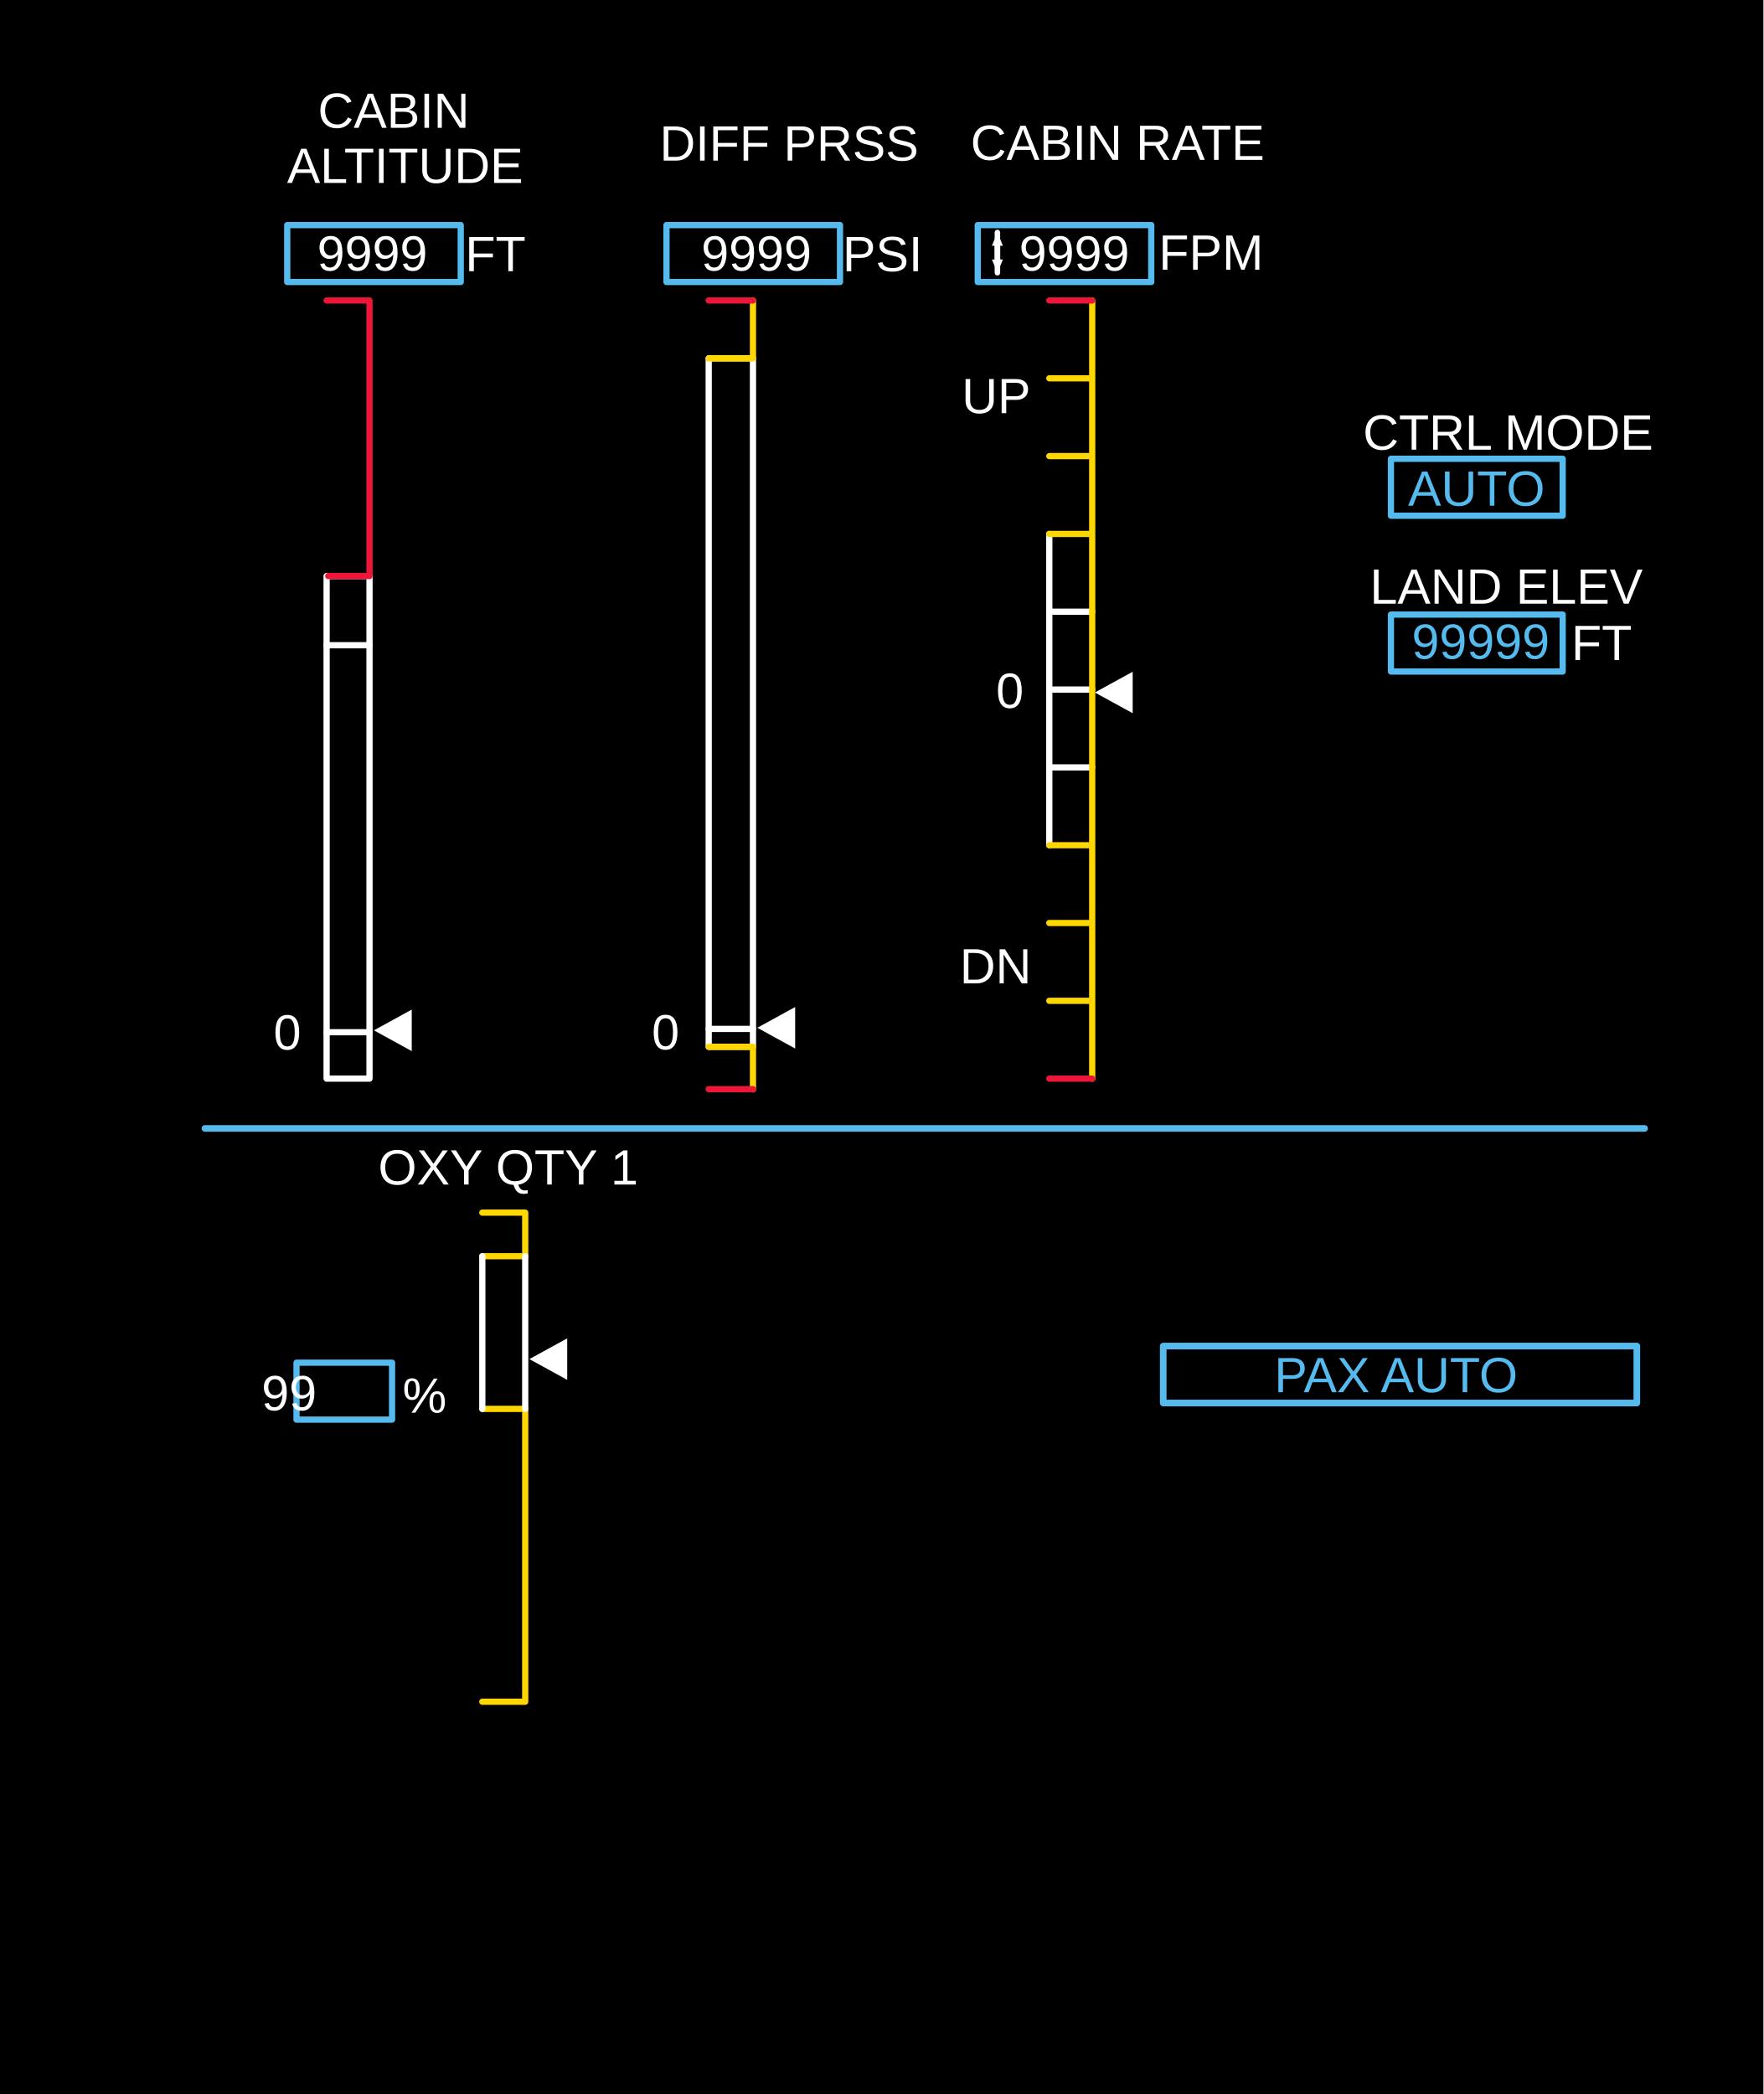
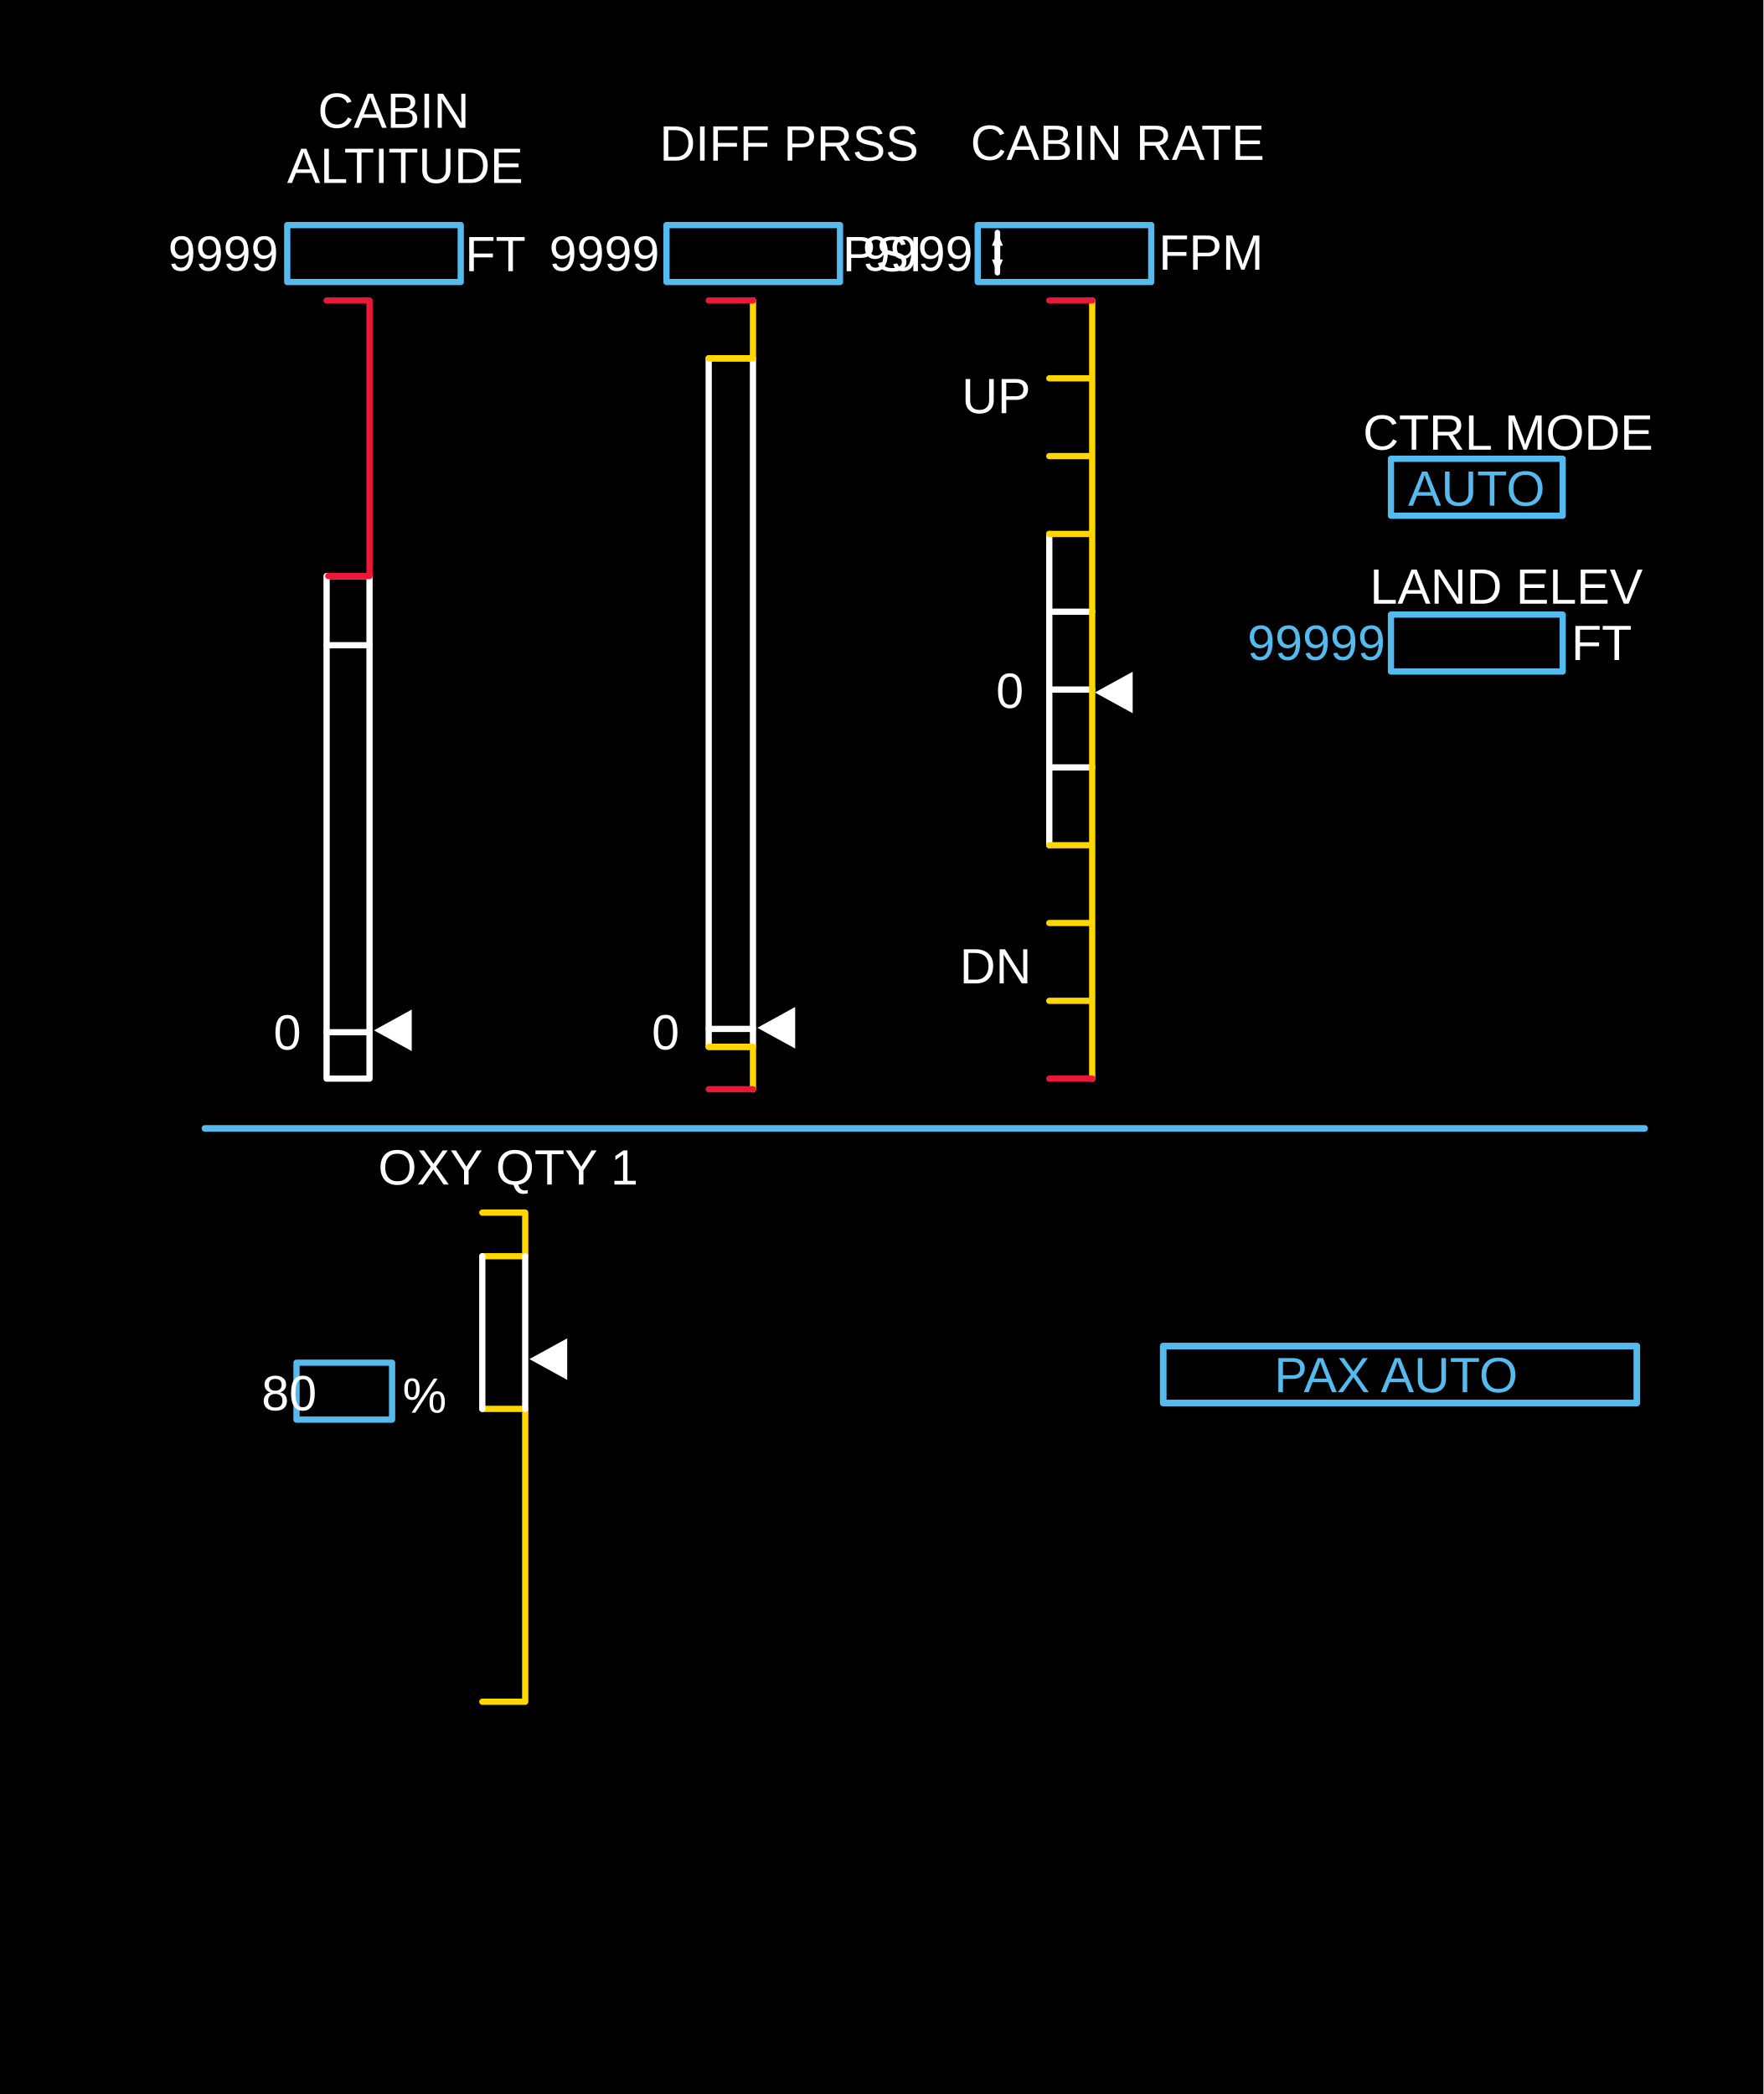
<svg xmlns="http://www.w3.org/2000/svg" width="800" height="950" viewBox="0 0 800 950" id="svg2" version="1.1">
  <defs id="defs97" />
  <g id="layer1" transform="translate(0,-102.3622)">
    <path id="path13261" style="fill:#000000;fill-opacity:1;fill-rule:nonzero;stroke:none" d="M -3.069132e-6,102.362 800,102.362 l 0,950 -800,0 0,-950 z" />
    <path d="m 134.517,720.581 43.356,0 0,25.836 -43.356,0 0,-25.836 z" style="fill:none;stroke:#55bbee;stroke-width:2.825;stroke-linecap:round;stroke-linejoin:round;stroke-miterlimit:4;stroke-dasharray:none;stroke-opacity:1" id="path13235" />
    <g transform="matrix(3.497864,0,0,-3.275727,-570.5611,-1183.884)" id="g15001" />
-     <path d="m 130.309,204.474 78.716,0 0,25.836 -78.716,0 0,-25.836 z" style="fill:none;stroke:#55bbee;stroke-width:2.825;stroke-linecap:round;stroke-linejoin:round;stroke-miterlimit:4;stroke-dasharray:none;stroke-opacity:1" id="path15023" />
-     <path d="m 302.362,204.474 78.716,0 0,25.836 -78.716,0 0,-25.836 z" style="fill:none;stroke:#55bbee;stroke-width:2.825;stroke-linecap:round;stroke-linejoin:round;stroke-miterlimit:4;stroke-dasharray:none;stroke-opacity:1" id="path15027" />
-     <path d="m 443.575,204.474 78.716,0 0,25.836 -78.716,0 0,-25.836 z" style="fill:none;stroke:#55bbee;stroke-width:2.825;stroke-linecap:round;stroke-linejoin:round;stroke-miterlimit:4;stroke-dasharray:none;stroke-opacity:1" id="path15031" />
-     <g id="g4239">
-       <path d="m 452.5,207.842 2.5,6 -5,0 2.5,-6" style="fill:#ffffff;fill-opacity:1;fill-rule:nonzero;stroke:none" id="path15033" />
-       <path id="path15037" style="fill:none;stroke:#ffffff;stroke-width:2.5;stroke-linecap:round;stroke-linejoin:round;stroke-miterlimit:4;stroke-dasharray:none;stroke-opacity:1" d="m 452.5,212.415 0,13.679" />
-     </g>
-     <g id="g4243" transform="matrix(-1,0,0,-1,905,433.936)">
-       <path id="path4245" style="fill:#ffffff;fill-opacity:1;fill-rule:nonzero;stroke:none" d="m 452.5,207.842 2.5,6 -5,0 2.5,-6" />
-       <path d="m 452.5,212.415 0,13.679" style="fill:none;stroke:#ffffff;stroke-width:2.5;stroke-linecap:round;stroke-linejoin:round;stroke-miterlimit:4;stroke-dasharray:none;stroke-opacity:1" id="path4247" />
-     </g>
    <path d="m 92.966,614.297 653.146,0" style="fill:none;stroke:#55bbee;stroke-width:3;stroke-linecap:round;stroke-linejoin:round;stroke-miterlimit:4;stroke-dasharray:none;stroke-opacity:1" id="path15057" />
    <g transform="matrix(3.497864,0,0,-3.275727,-570.5611,-1183.884)" id="g15071" />
    <g transform="matrix(3.497864,0,0,-3.275727,-570.5611,-1183.884)" id="g15093" />
    <g id="g25545">
      <path d="m 257.327,728.373 -17.164,-9.418 17.164,-9.418 0,18.835" style="fill:#ffffff;fill-opacity:1;fill-rule:nonzero;stroke:none" id="path15109" />
      <path id="path15123" style="fill:none;stroke:#ffd700;stroke-width:2.825;stroke-linecap:round;stroke-linejoin:round;stroke-miterlimit:4;stroke-dasharray:none;stroke-opacity:1" d="m 218.809,741.552 19.469,0 0,132.847 -19.469,0" />
      <path id="path15061" style="fill:none;stroke:#ffd700;stroke-width:2.825;stroke-linecap:round;stroke-linejoin:round;stroke-miterlimit:4;stroke-dasharray:none;stroke-opacity:1" d="m 218.809,652.505 19.469,0 0,19.772 -19.469,0" />
      <path id="path15091" style="fill:none;stroke:#ffffff;stroke-width:2.825;stroke-linecap:round;stroke-linejoin:round;stroke-miterlimit:4;stroke-dasharray:none;stroke-opacity:1" d="m 218.809,672.277 0,69.275" />
      <path id="path15083" style="fill:none;stroke:#ffffff;stroke-width:2.825;stroke-linecap:round;stroke-linejoin:round;stroke-miterlimit:4;stroke-dasharray:none;stroke-opacity:1" d="m 238.278,741.552 0,-69.275" />
    </g>
    <g id="g25627">
      <path id="path15107" style="fill:none;stroke:#ffffff;stroke-width:2.825;stroke-linecap:round;stroke-linejoin:round;stroke-miterlimit:4;stroke-dasharray:none;stroke-opacity:1" d="m 476.038,344.6 0,141.217 m 19.469,-35.316 -19.469,0 m 19.469,-35.293 -19.469,0 m 19.469,-35.316 -19.469,0" />
-       <path d="m 513.871,425.945 -17.161,-9.418 17.161,-9.418 0,18.835" style="fill:#ffffff;fill-opacity:1;fill-rule:nonzero;stroke:none" id="path15115" />
+       <path d="m 513.871,425.945 -17.161,-9.418 17.161,-9.418 0,18.835" style="fill:#ffffff;fill-opacity:1;fill-rule:nonzero;stroke:none" id="slider_cr" />
      <path id="path15103" style="fill:none;stroke:#ffd700;stroke-width:2.825;stroke-linecap:round;stroke-linejoin:round;stroke-miterlimit:4;stroke-dasharray:none;stroke-opacity:1" d="m 495.507,344.6 -19.469,0 m 19.469,211.812 -19.469,0 m 19.469,-35.306 -19.469,0 m 19.469,-211.822 -19.469,0 m 19.469,-35.289 -19.469,0 m 19.469,-35.306 0,353.025 m -19.469,-105.898 18.049,0" />
      <path id="path15119" style="fill:none;stroke:#ed1639;stroke-width:2.825;stroke-linecap:round;stroke-linejoin:round;stroke-miterlimit:4;stroke-dasharray:none;stroke-opacity:1" d="m 476.038,238.689 19.469,0" />
      <path d="m 495.507,591.714 -19.469,0" style="fill:none;stroke:#ed1639;stroke-width:2.825;stroke-linecap:round;stroke-linejoin:round;stroke-miterlimit:4;stroke-dasharray:none;stroke-opacity:1" id="path25625" />
    </g>
    <g id="g25606">
      <path id="path15045" style="fill:none;stroke:#ffffff;stroke-width:2.825;stroke-linecap:round;stroke-linejoin:round;stroke-miterlimit:4;stroke-dasharray:none;stroke-opacity:1" d="m 321.517,569.154 20.085,0" />
      <path id="path15065" style="fill:none;stroke:#ffffff;stroke-width:2.825;stroke-linecap:round;stroke-linejoin:round;stroke-miterlimit:4;stroke-dasharray:none;stroke-opacity:1" d="m 321.517,264.921 20.085,0 0,312.347 -20.085,0 0,-312.347 z" />
      <path d="m 321.517,577.294 20.085,0 0,19.281" style="fill:none;stroke:#ffd700;stroke-width:2.825;stroke-linecap:round;stroke-linejoin:round;stroke-miterlimit:4;stroke-dasharray:none;stroke-opacity:1" id="path15069" />
      <path d="m 321.517,264.921 20.085,-1.3e-4 0,-26.232" style="fill:none;stroke:#ffd700;stroke-width:2.825;stroke-linecap:round;stroke-linejoin:round;stroke-miterlimit:4;stroke-dasharray:none;stroke-opacity:1" id="path25580" />
-       <path d="m 360.745,578.06 -17.161,-9.418 17.161,-9.431 0,18.849" style="fill:#ffffff;fill-opacity:1;fill-rule:nonzero;stroke:none" id="path15113" />
+       <path d="m 360.745,578.06 -17.161,-9.418 17.161,-9.431 0,18.849" style="fill:#ffffff;fill-opacity:1;fill-rule:nonzero;stroke:none" id="slider_dp" />
      <path id="path15041" style="fill:none;stroke:#ed1639;stroke-width:2.825;stroke-linecap:round;stroke-linejoin:round;stroke-miterlimit:4;stroke-dasharray:none;stroke-opacity:1" d="m 321.517,596.513 20.085,0" />
      <path id="path15007" style="fill:none;stroke:#ed1639;stroke-width:2.825;stroke-linecap:round;stroke-linejoin:round;stroke-miterlimit:4;stroke-dasharray:none;stroke-opacity:1" d="m 321.517,238.689 20.085,0" />
    </g>
    <g id="g25558">
      <path id="path14999" style="fill:none;stroke:#ffffff;stroke-width:2.825;stroke-linecap:round;stroke-linejoin:round;stroke-miterlimit:4;stroke-dasharray:none;stroke-opacity:1" d="m 148.17,363.704 19.469,0 0,228.007 -19.469,0 0,-228.007 z" />
      <path id="path15015" style="fill:none;stroke:#ed1639;stroke-width:2.825;stroke-linecap:round;stroke-linejoin:round;stroke-miterlimit:4;stroke-dasharray:none;stroke-opacity:1" d="m 148.17,238.689 19.469,0 0,125.005 -18.721,0" />
      <path id="path15019" style="fill:none;stroke:#ffffff;stroke-width:2.825;stroke-linecap:round;stroke-linejoin:round;stroke-miterlimit:4;stroke-dasharray:none;stroke-opacity:1" d="m 167.639,395.092 -19.469,0" />
      <path d="m 167.639,570.664 -19.469,0" style="fill:none;stroke:#ffffff;stroke-width:2.825;stroke-linecap:round;stroke-linejoin:round;stroke-miterlimit:4;stroke-dasharray:none;stroke-opacity:1" id="path25556" />
-       <path d="m 186.796,579.226 -17.15,-9.418 17.15,-9.431 0,18.849" style="fill:#ffffff;fill-opacity:1;fill-rule:nonzero;stroke:none" id="path15111" />
+       <path d="m 186.796,579.226 -17.15,-9.418 17.15,-9.431 0,18.849" style="fill:#ffffff;fill-opacity:1;fill-rule:nonzero;stroke:none" id="slider_ca" />
    </g>
    <text xml:space="default" style="font-style:normal;font-weight:normal;font-size:37.5px;line-height:125%;font-family:'Liberation Sans';text-align:start;letter-spacing:0px;word-spacing:0px;text-anchor:start;fill:#000000;fill-opacity:1;stroke:none;stroke-width:1px;stroke-linecap:butt;stroke-linejoin:miter;stroke-opacity:1" x="252.192" y="639.758" id="text6218">
      <tspan id="tspan6220" x="230.544" y="639.758" style="font-size:22.5px;text-align:center;text-anchor:middle;fill:#ffffff">OXY QTY 1</tspan>
-     </text>
-     <text id="text4249" y="225.398" x="232.683" style="font-style:normal;font-weight:normal;font-size:37.5px;line-height:125%;font-family:'Liberation Sans';text-align:start;letter-spacing:0px;word-spacing:0px;text-anchor:start;fill:#000000;fill-opacity:1;stroke:none;stroke-width:1px;stroke-linecap:butt;stroke-linejoin:miter;stroke-opacity:1" xml:space="default">
-       <tspan style="font-size:22.5px;text-align:start;text-anchor:start;fill:#ffffff" y="225.398" x="211.034" id="tspan4251">FT</tspan>
-     </text>
-     <text xml:space="default" style="font-style:normal;font-weight:normal;font-size:37.5px;line-height:125%;font-family:'Liberation Sans';text-align:start;letter-spacing:0px;word-spacing:0px;text-anchor:start;fill:#000000;fill-opacity:1;stroke:none;stroke-width:1px;stroke-linecap:butt;stroke-linejoin:miter;stroke-opacity:1" x="403.903" y="225.398" id="text4257">
-       <tspan id="tspan4259" x="382.255" y="225.398" style="font-size:22.5px;text-align:start;text-anchor:start;fill:#ffffff">PSI</tspan>
-     </text>
-     <text id="text4261" y="224.709" x="547.331" style="font-style:normal;font-weight:normal;font-size:37.5px;line-height:125%;font-family:'Liberation Sans';text-align:start;letter-spacing:0px;word-spacing:0px;text-anchor:start;fill:#000000;fill-opacity:1;stroke:none;stroke-width:1px;stroke-linecap:butt;stroke-linejoin:miter;stroke-opacity:1" xml:space="default">
-       <tspan style="font-size:22.5px;text-align:start;text-anchor:start;fill:#ffffff" y="224.709" x="525.683" id="tspan4263">FPM</tspan>
    </text>
    <text xml:space="default" style="font-style:normal;font-weight:normal;font-size:37.5px;line-height:125%;font-family:'Liberation Sans';text-align:start;letter-spacing:0px;word-spacing:0px;text-anchor:start;fill:#000000;fill-opacity:1;stroke:none;stroke-width:1px;stroke-linecap:butt;stroke-linejoin:miter;stroke-opacity:1" x="205.45" y="153.331" id="text4253">
      <tspan style="font-size:22.5px;text-align:center;text-anchor:middle;fill:#ffffff" y="160.345" x="183.802" id="tspan4241">CABIN</tspan>
      <tspan id="tspan4255" x="183.802" y="185.345" style="font-size:22.5px;text-align:center;text-anchor:middle;fill:#ffffff">ALTITUDE</tspan>
    </text>
    <text id="text4273" y="306.357" x="705.837" style="font-style:normal;font-weight:normal;font-size:37.5px;line-height:125%;font-family:'Liberation Sans';text-align:start;letter-spacing:0px;word-spacing:0px;text-anchor:start;fill:#000000;fill-opacity:1;stroke:none;stroke-width:1px;stroke-linecap:butt;stroke-linejoin:miter;stroke-opacity:1" xml:space="default">
      <tspan style="font-size:22.5px;text-align:center;text-anchor:middle;fill:#ffffff" y="306.357" x="684.188" id="tspan4275">CTRL MODE</tspan>
    </text>
-     <text xml:space="default" style="font-style:normal;font-weight:normal;font-size:37.5px;line-height:125%;font-family:'Liberation Sans';text-align:start;letter-spacing:0px;word-spacing:0px;text-anchor:start;fill:#000000;fill-opacity:1;stroke:none;stroke-width:1px;stroke-linecap:butt;stroke-linejoin:miter;stroke-opacity:1" x="748.263" y="401.816" id="text4267">
-       <tspan id="tspan4269" x="726.615" y="401.816" style="font-size:22.5px;text-align:center;text-anchor:middle;fill:#ffffff">FT</tspan>
-     </text>
    <text xml:space="default" style="font-style:normal;font-weight:normal;font-size:37.5px;line-height:125%;font-family:'Liberation Sans';text-align:start;letter-spacing:0px;word-spacing:0px;text-anchor:start;fill:#000000;fill-opacity:1;stroke:none;stroke-width:1px;stroke-linecap:butt;stroke-linejoin:miter;stroke-opacity:1" x="479.797" y="423.514" id="text4255">
      <tspan id="tspan4257" x="458.149" y="423.514" style="font-size:22.5px;text-align:center;text-anchor:middle;fill:#ffffff">0</tspan>
    </text>
    <text id="text4263" y="578.508" x="151.993" style="font-style:normal;font-weight:normal;font-size:37.5px;line-height:125%;font-family:'Liberation Sans';text-align:start;letter-spacing:0px;word-spacing:0px;text-anchor:start;fill:#000000;fill-opacity:1;stroke:none;stroke-width:1px;stroke-linecap:butt;stroke-linejoin:miter;stroke-opacity:1" xml:space="default">
      <tspan style="font-size:22.5px;text-align:center;text-anchor:middle;fill:#ffffff" y="578.508" x="130.344" id="tspan4265">0</tspan>
-     </text>
-     <text xml:space="default" style="font-style:normal;font-weight:normal;font-size:37.5px;line-height:125%;font-family:'Liberation Sans';text-align:start;letter-spacing:0px;word-spacing:0px;text-anchor:start;fill:#000000;fill-opacity:1;stroke:none;stroke-width:1px;stroke-linecap:butt;stroke-linejoin:miter;stroke-opacity:1" x="190.564" y="225.115" id="text4225">
-       <tspan id="tspan4227" x="168.916" y="225.115" style="font-size:22.5px;text-align:center;text-anchor:middle;fill:#ffffff">9999</tspan>
-     </text>
-     <text id="text4229" y="225.115" x="364.816" style="font-style:normal;font-weight:normal;font-size:37.5px;line-height:125%;font-family:'Liberation Sans';text-align:start;letter-spacing:0px;word-spacing:0px;text-anchor:start;fill:#000000;fill-opacity:1;stroke:none;stroke-width:1px;stroke-linecap:butt;stroke-linejoin:miter;stroke-opacity:1" xml:space="default">
-       <tspan style="font-size:22.5px;text-align:center;text-anchor:middle;fill:#ffffff" y="225.115" x="343.167" id="tspan4231">9999</tspan>
-     </text>
-     <text xml:space="default" style="font-style:normal;font-weight:normal;font-size:37.5px;line-height:125%;font-family:'Liberation Sans';text-align:start;letter-spacing:0px;word-spacing:0px;text-anchor:start;fill:#000000;fill-opacity:1;stroke:none;stroke-width:1px;stroke-linecap:butt;stroke-linejoin:miter;stroke-opacity:1" x="509.015" y="225.115" id="text4233">
-       <tspan id="tspan4235" x="487.366" y="225.115" style="font-size:22.5px;text-align:center;text-anchor:middle;fill:#ffffff">9999</tspan>
    </text>
    <text xml:space="default" style="font-style:normal;font-weight:normal;font-size:37.5px;line-height:125%;font-family:'Liberation Sans';text-align:start;letter-spacing:0px;word-spacing:0px;text-anchor:start;fill:#000000;fill-opacity:1;stroke:none;stroke-width:1px;stroke-linecap:butt;stroke-linejoin:miter;stroke-opacity:1" x="214.268" y="743.269" id="text4271">
      <tspan id="tspan4273" x="192.62" y="743.269" style="font-size:22.5px;text-align:center;text-anchor:middle;fill:#ffffff">%</tspan>
    </text>
    <text id="text4259" y="578.447" x="323.596" style="font-style:normal;font-weight:normal;font-size:37.5px;line-height:125%;font-family:'Liberation Sans';text-align:start;letter-spacing:0px;word-spacing:0px;text-anchor:start;fill:#000000;fill-opacity:1;stroke:none;stroke-width:1px;stroke-linecap:butt;stroke-linejoin:miter;stroke-opacity:1" xml:space="default">
      <tspan style="font-size:22.5px;text-align:center;text-anchor:middle;fill:#ffffff" y="578.447" x="301.948" id="tspan4261">0</tspan>
    </text>
    <text xml:space="default" style="font-style:normal;font-weight:normal;font-size:37.5px;line-height:125%;font-family:'Liberation Sans';text-align:start;letter-spacing:0px;word-spacing:0px;text-anchor:start;fill:#000000;fill-opacity:1;stroke:none;stroke-width:1px;stroke-linecap:butt;stroke-linejoin:miter;stroke-opacity:1" x="705.027" y="376.238" id="text4251">
      <tspan id="tspan4253" x="683.378" y="376.238" style="font-size:22.5px;text-align:center;text-anchor:middle;fill:#ffffff">LAND ELEV</tspan>
    </text>
    <text xml:space="default" style="font-style:normal;font-weight:normal;font-size:37.5px;line-height:125%;font-family:'Liberation Sans';text-align:start;letter-spacing:0px;word-spacing:0px;text-anchor:start;fill:#000000;fill-opacity:1;stroke:none;stroke-width:1px;stroke-linecap:butt;stroke-linejoin:miter;stroke-opacity:1" x="473.306" y="548.505" id="text4247">
      <tspan id="tspan4249" x="451.657" y="548.505" style="font-size:22.5px;text-align:center;text-anchor:middle;fill:#ffffff">DN</tspan>
    </text>
    <text xml:space="default" style="font-style:normal;font-weight:normal;font-size:37.5px;line-height:125%;font-family:'Liberation Sans';text-align:start;letter-spacing:0px;word-spacing:0px;text-anchor:start;fill:#000000;fill-opacity:1;stroke:none;stroke-width:1px;stroke-linecap:butt;stroke-linejoin:miter;stroke-opacity:1" x="473.598" y="289.809" id="text4243">
      <tspan id="tspan4245" x="451.95" y="289.809" style="font-size:22.5px;text-align:center;text-anchor:middle;fill:#ffffff">UP</tspan>
    </text>
    <text id="text4265" y="174.891" x="528.657" style="font-style:normal;font-weight:normal;font-size:37.5px;line-height:125%;font-family:'Liberation Sans';text-align:start;letter-spacing:0px;word-spacing:0px;text-anchor:start;fill:#000000;fill-opacity:1;stroke:none;stroke-width:1px;stroke-linecap:butt;stroke-linejoin:miter;stroke-opacity:1" xml:space="default">
      <tspan style="font-size:22.5px;text-align:center;text-anchor:middle;fill:#ffffff" y="174.891" x="507.009" id="tspan4267">CABIN RATE</tspan>
    </text>
    <text xml:space="default" style="font-style:normal;font-weight:normal;font-size:37.5px;line-height:125%;font-family:'Liberation Sans';text-align:start;letter-spacing:0px;word-spacing:0px;text-anchor:start;fill:#000000;fill-opacity:1;stroke:none;stroke-width:1px;stroke-linecap:butt;stroke-linejoin:miter;stroke-opacity:1" x="379.66" y="175.214" id="text4269">
      <tspan id="tspan4271" x="358.011" y="175.214" style="font-size:22.5px;text-align:center;text-anchor:middle;fill:#ffffff">DIFF PRSS</tspan>
    </text>
-     <text xml:space="preserve" style="font-style:normal;font-weight:normal;font-size:37.5px;line-height:125%;font-family:'Liberation Sans';letter-spacing:0px;word-spacing:0px;fill:#ffffff;fill-opacity:1;stroke:none;stroke-width:1px;stroke-linecap:butt;stroke-linejoin:miter;stroke-opacity:1;" x="157.21" y="742.177" id="AGenLH">
-       <tspan id="tspan6230" x="157.21" y="742.177" style="font-size:22.5px;text-align:center;text-anchor:middle;fill:#ffffff;fill-opacity:1;">99</tspan>
+     <text xml:space="preserve" style="font-style:normal;font-weight:normal;font-size:37.5px;line-height:125%;font-family:'Liberation Sans';letter-spacing:0px;word-spacing:0px;fill:#ffffff;fill-opacity:1;stroke:none;stroke-width:1px;stroke-linecap:butt;stroke-linejoin:miter;stroke-opacity:1;" x="157.21" y="742.177" id="text4246">
+       <tspan id="tspan6230" x="157.21" y="742.177" style="font-size:22.5px;text-align:center;text-anchor:middle;fill:#ffffff;fill-opacity:1;">80</tspan>
    </text>
    <g id="g4321">
      <path id="path14947" style="fill:none;stroke:#55bbee;stroke-width:3;stroke-linecap:round;stroke-linejoin:round;stroke-miterlimit:4;stroke-dasharray:none;stroke-opacity:1" d="m 527.726,713.03 214.86,0 0,25.849 -214.86,0 0,-25.849 z" />
      <text xml:space="default" style="font-style:normal;font-weight:normal;font-size:37.5px;line-height:125%;font-family:'Liberation Sans';text-align:start;letter-spacing:0px;word-spacing:0px;text-anchor:start;fill:#ff0000;fill-opacity:1;stroke:none;stroke-width:1px;stroke-linecap:butt;stroke-linejoin:miter;stroke-opacity:1" x="640.491" y="734.17" id="text6115-3">
        <tspan id="tspan6117-6" x="633.343" y="733.979" style="font-size:22.5px;text-align:center;text-anchor:middle;fill:#55bbee;fill-opacity:1">PAX AUTO</tspan>
      </text>
    </g>
-     <g id="g4348">
+     <g id="g4316">
      <path id="path15053" style="fill:none;stroke:#55bbee;stroke-width:2.825;stroke-linecap:round;stroke-linejoin:round;stroke-miterlimit:4;stroke-dasharray:none;stroke-opacity:1" d="m 631.036,310.499 77.908,0 0,25.836 -77.908,0 0,-25.836 z" />
-       <text id="text6115-3-7" y="331.979" x="676.994" style="font-style:normal;font-weight:normal;font-size:37.5px;line-height:125%;font-family:'Liberation Sans';text-align:start;letter-spacing:0px;word-spacing:0px;text-anchor:start;fill:#ff0000;fill-opacity:1;stroke:none;stroke-width:1px;stroke-linecap:butt;stroke-linejoin:miter;stroke-opacity:1" xml:space="default">
-         <tspan style="font-size:22.5px;text-align:center;text-anchor:middle;fill:#55bbee;fill-opacity:1" y="331.788" x="669.846" id="tspan6117-6-5">AUTO</tspan>
+       <text id="text6115-3-7" y="331.979" x="676.994" style="font-style:normal;font-weight:normal;font-size:37.5px;line-height:125%;font-family:'Liberation Sans';text-align:start;letter-spacing:0px;word-spacing:0px;text-anchor:start;fill:#55bbee;fill-opacity:1;stroke:none;stroke-width:1px;stroke-linecap:butt;stroke-linejoin:miter;stroke-opacity:1;" xml:space="default">
+         <tspan style="font-size:22.5px;text-align:center;text-anchor:middle;fill:#55bbee;fill-opacity:1;" y="331.788" x="669.846" id="tspan6117-6-5">AUTO</tspan>
      </text>
    </g>
-     <g id="g4353">
+     <g id="g4261">
+       <path id="path15023" style="fill:none;stroke:#55bbee;stroke-width:2.825;stroke-linecap:round;stroke-linejoin:round;stroke-miterlimit:4;stroke-dasharray:none;stroke-opacity:1" d="m 130.309,204.474 78.716,0 0,25.836 -78.716,0 0,-25.836 z" />
+       <text xml:space="default" style="font-style:normal;font-weight:normal;font-size:37.5px;line-height:125%;font-family:'Liberation Sans';text-align:start;letter-spacing:0px;word-spacing:0px;text-anchor:start;fill:#000000;fill-opacity:1;stroke:none;stroke-width:1px;stroke-linecap:butt;stroke-linejoin:miter;stroke-opacity:1" x="232.683" y="225.398" id="text4249">
+         <tspan id="tspan4251" x="211.034" y="225.398" style="font-size:22.5px;text-align:start;text-anchor:start;fill:#ffffff">FT</tspan>
+       </text>
+       <text xml:space="preserve" style="font-style:normal;font-weight:normal;font-size:37.5px;line-height:125%;font-family:'Liberation Sans';letter-spacing:0px;word-spacing:0px;fill:#000000;fill-opacity:1;stroke:none;stroke-width:1px;stroke-linecap:butt;stroke-linejoin:miter;stroke-opacity:1" x="247.218" y="225.156" id="readout_ca">
+         <tspan id="tspan6230-6" x="199.252" y="225.156" style="font-size:22.5px;text-align:end;text-anchor:end;fill:#ffffff">9999</tspan>
+       </text>
+     </g>
+     <g id="g4332">
+       <text id="text4267" y="401.816" x="748.263" style="font-style:normal;font-weight:normal;font-size:37.5px;line-height:125%;font-family:'Liberation Sans';text-align:start;letter-spacing:0px;word-spacing:0px;text-anchor:start;fill:#000000;fill-opacity:1;stroke:none;stroke-width:1px;stroke-linecap:butt;stroke-linejoin:miter;stroke-opacity:1" xml:space="default">
+         <tspan style="font-size:22.5px;text-align:center;text-anchor:middle;fill:#ffffff" y="401.816" x="726.615" id="tspan4269">FT</tspan>
+       </text>
      <path id="path15049" style="fill:none;stroke:#55bbee;stroke-width:2.825;stroke-linecap:round;stroke-linejoin:round;stroke-miterlimit:4;stroke-dasharray:none;stroke-opacity:1" d="m 631.036,381.183 77.908,0 0,25.836 -77.908,0 0,-25.836 z" />
-       <text xml:space="default" style="font-style:normal;font-weight:normal;font-size:37.5px;line-height:125%;font-family:'Liberation Sans';text-align:start;letter-spacing:0px;word-spacing:0px;text-anchor:start;fill:#ff0000;fill-opacity:1;stroke:none;stroke-width:1px;stroke-linecap:butt;stroke-linejoin:miter;stroke-opacity:1" x="678.888" y="401.427" id="text4344">
-         <tspan id="tspan4346" x="671.74" y="401.236" style="font-size:22.5px;text-align:center;text-anchor:middle;fill:#55bbee;fill-opacity:1">99999</tspan>
+       <text id="readout_le" y="401.753" x="761.897" style="font-style:normal;font-weight:normal;font-size:37.5px;line-height:125%;font-family:'Liberation Sans';letter-spacing:0px;word-spacing:0px;fill:#55bbee;fill-opacity:1;stroke:none;stroke-width:1px;stroke-linecap:butt;stroke-linejoin:miter;stroke-opacity:1" xml:space="preserve">
+         <tspan style="font-size:22.5px;text-align:end;text-anchor:end;fill:#55bbee;fill-opacity:1" y="401.753" x="701.406" id="tspan4256">99999</tspan>
+       </text>
+     </g>
+     <g id="g4255">
+       <path id="path15031" style="fill:none;stroke:#55bbee;stroke-width:2.825;stroke-linecap:round;stroke-linejoin:round;stroke-miterlimit:4;stroke-dasharray:none;stroke-opacity:1" d="m 443.575,204.474 78.716,0 0,25.836 -78.716,0 0,-25.836 z" />
+       <g id="arrow_up">
+         <path id="path15033" style="fill:#ffffff;fill-opacity:1;fill-rule:nonzero;stroke:none" d="m 452.5,207.842 2.5,6 -5,0 2.5,-6" />
+         <path d="m 452.5,212.415 0,13.679" style="fill:none;stroke:#ffffff;stroke-width:2.5;stroke-linecap:round;stroke-linejoin:round;stroke-miterlimit:4;stroke-dasharray:none;stroke-opacity:1" id="path15037" />
+       </g>
+       <g transform="matrix(-1,0,0,-1,905,433.936)" id="arrow_dn">
+         <path d="m 452.5,207.842 2.5,6 -5,0 2.5,-6" style="fill:#ffffff;fill-opacity:1;fill-rule:nonzero;stroke:none" id="path4245" />
+         <path id="path4247" style="fill:none;stroke:#ffffff;stroke-width:2.5;stroke-linecap:round;stroke-linejoin:round;stroke-miterlimit:4;stroke-dasharray:none;stroke-opacity:1" d="m 452.5,212.415 0,13.679" />
+       </g>
+       <text xml:space="default" style="font-style:normal;font-weight:normal;font-size:37.5px;line-height:125%;font-family:'Liberation Sans';text-align:start;letter-spacing:0px;word-spacing:0px;text-anchor:start;fill:#000000;fill-opacity:1;stroke:none;stroke-width:1px;stroke-linecap:butt;stroke-linejoin:miter;stroke-opacity:1" x="547.331" y="224.709" id="text4261">
+         <tspan id="tspan4263" x="525.683" y="224.709" style="font-size:22.5px;text-align:start;text-anchor:start;fill:#ffffff">FPM</tspan>
+       </text>
+       <text xml:space="preserve" style="font-style:normal;font-weight:normal;font-size:37.5px;line-height:125%;font-family:'Liberation Sans';letter-spacing:0px;word-spacing:0px;fill:#000000;fill-opacity:1;stroke:none;stroke-width:1px;stroke-linecap:butt;stroke-linejoin:miter;stroke-opacity:1" x="562.273" y="225.184" id="readout_cr">
+         <tspan id="tspan4284" x="514.307" y="225.184" style="font-size:22.5px;text-align:end;text-anchor:end;fill:#ffffff">9999</tspan>
+       </text>
+     </g>
+     <g id="g4275">
+       <path id="path15027" style="fill:none;stroke:#55bbee;stroke-width:2.825;stroke-linecap:round;stroke-linejoin:round;stroke-miterlimit:4;stroke-dasharray:none;stroke-opacity:1" d="m 302.362,204.474 78.716,0 0,25.836 -78.716,0 0,-25.836 z" />
+       <text id="text4257" y="225.398" x="403.903" style="font-style:normal;font-weight:normal;font-size:37.5px;line-height:125%;font-family:'Liberation Sans';text-align:start;letter-spacing:0px;word-spacing:0px;text-anchor:start;fill:#000000;fill-opacity:1;stroke:none;stroke-width:1px;stroke-linecap:butt;stroke-linejoin:miter;stroke-opacity:1" xml:space="default">
+         <tspan style="font-size:22.5px;text-align:start;text-anchor:start;fill:#ffffff" y="225.398" x="382.255" id="tspan4259">PSI</tspan>
+       </text>
+       <text xml:space="preserve" style="font-style:normal;font-weight:normal;font-size:37.5px;line-height:125%;font-family:'Liberation Sans';letter-spacing:0px;word-spacing:0px;fill:#000000;fill-opacity:1;stroke:none;stroke-width:1px;stroke-linecap:butt;stroke-linejoin:miter;stroke-opacity:1" x="420.094" y="225.17" id="readout_dp">
+         <tspan id="tspan4270" x="372.127" y="225.17" style="font-size:22.5px;text-align:end;text-anchor:end;fill:#ffffff">9999</tspan>
      </text>
    </g>
  </g>
</svg>
